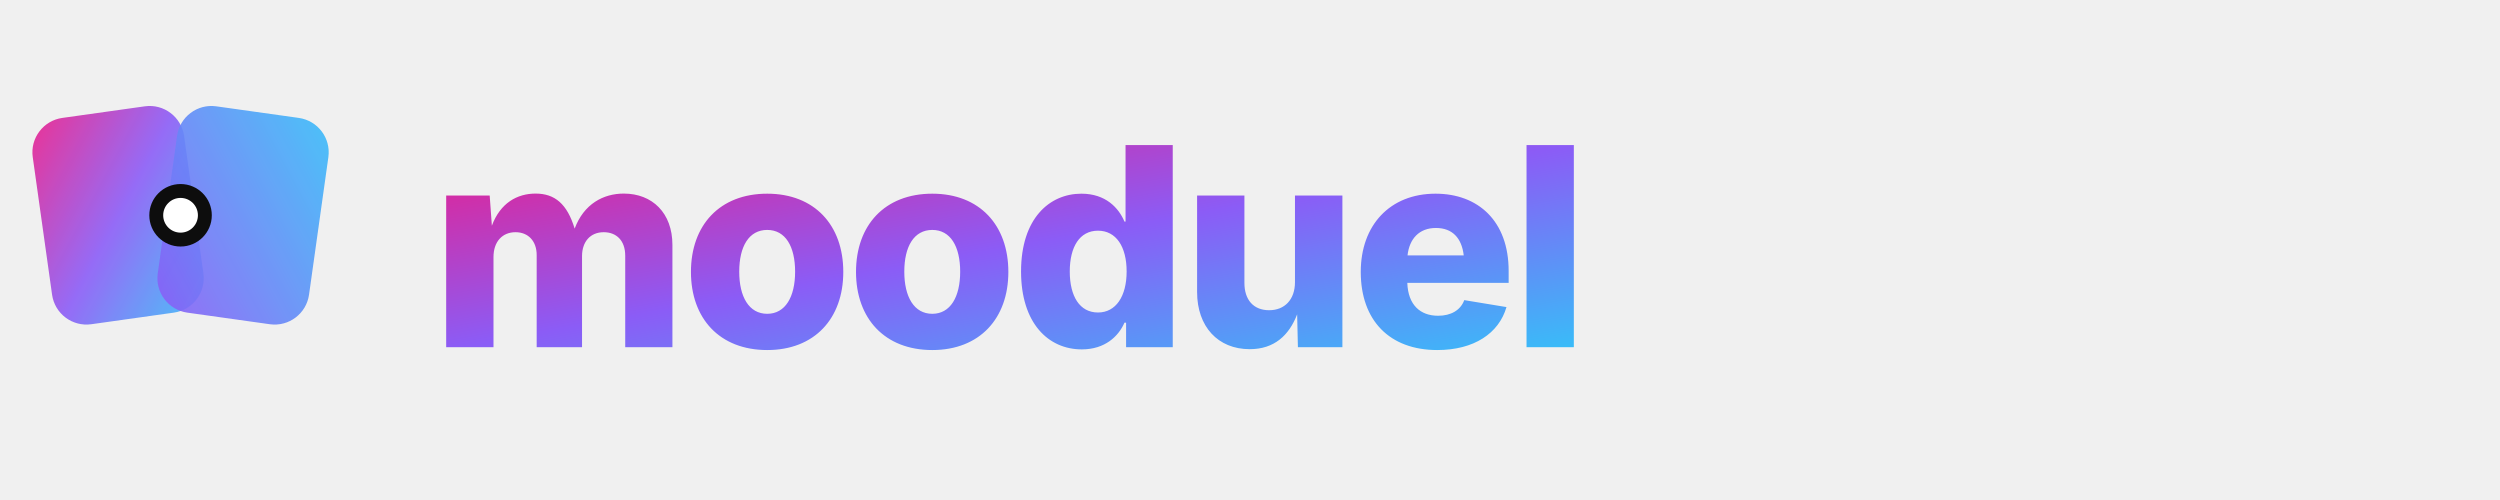
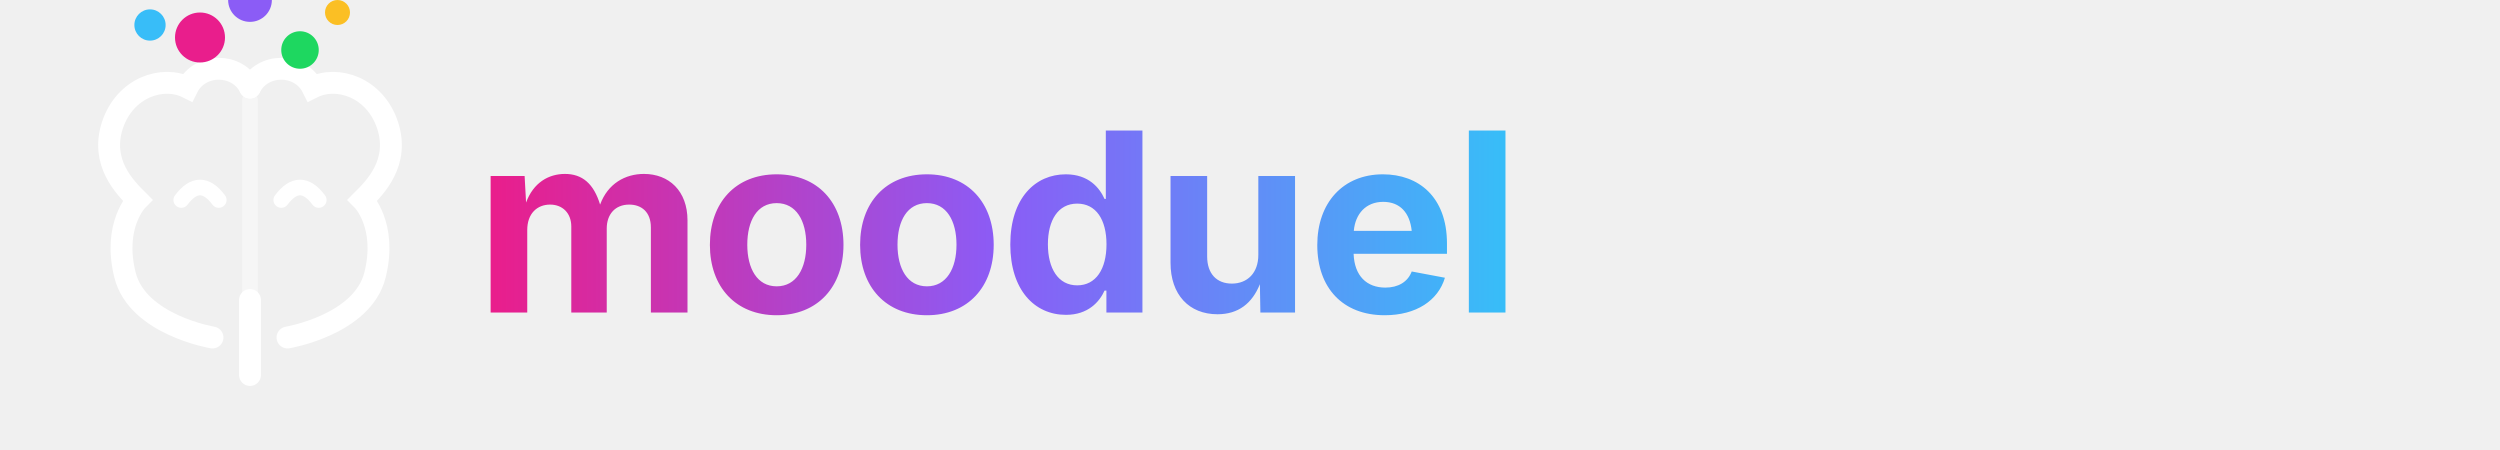
- <svg xmlns="http://www.w3.org/2000/svg" viewBox="0 0 360 72" fill="none">
+ <svg xmlns="http://www.w3.org/2000/svg" viewBox="0 0 400 72" fill="none">
  <defs>
-     <linearGradient id="g1" x1="0%" y1="0%" x2="100%" y2="100%">
+     <linearGradient id="wordmark" x1="0%" y1="0%" x2="100%" y2="0%">
      <stop offset="0%" stop-color="#E91E8C" />
      <stop offset="50%" stop-color="#8B5CF6" />
      <stop offset="100%" stop-color="#38BDF8" />
    </linearGradient>
-     <linearGradient id="g2" x1="100%" y1="0%" x2="0%" y2="100%">
-       <stop offset="0%" stop-color="#38BDF8" />
-       <stop offset="100%" stop-color="#8B5CF6" />
-     </linearGradient>
  </defs>
-   <g transform="translate(2, 8)">
-     <rect x="4" y="8" width="22" height="30" rx="5" fill="url(#g1)" opacity="0.9" transform="rotate(-8, 15, 23)" />
-     <rect x="22" y="8" width="22" height="30" rx="5" fill="url(#g2)" opacity="0.9" transform="rotate(8, 33, 23)" />
-     <circle cx="24" cy="23" r="4.5" fill="#0d0d0d" />
-     <circle cx="24" cy="23" r="2.5" fill="white" />
+   <g transform="translate(6, 6)">
+     <path d="M28 48 C28 48, 16 46, 14 38 C12 30, 16 26, 16 26 C14 24, 10 20, 12 14 C14 8, 20 6, 24 8 C26 4, 32 4, 34 8" stroke="white" stroke-width="3.5" stroke-linecap="round" fill="none" />
+     <path d="M34 8 C36 4, 42 4, 44 8 C48 6, 54 8, 56 14 C58 20, 54 24, 52 26 C52 26, 56 30, 54 38 C52 46, 40 48, 40 48" stroke="white" stroke-width="3.5" stroke-linecap="round" fill="none" />
+     <line x1="34" y1="42" x2="34" y2="54" stroke="white" stroke-width="3.5" stroke-linecap="round" />
+     <line x1="34" y1="10" x2="34" y2="42" stroke="white" stroke-width="2.5" stroke-linecap="round" opacity="0.4" />
+     <path d="M23 26 Q26 22 29 26" stroke="white" stroke-width="2.5" stroke-linecap="round" fill="none" />
+     <path d="M39 26 Q42 22 45 26" stroke="white" stroke-width="2.5" stroke-linecap="round" fill="none" />
+     <circle cx="26" cy="0" r="4" fill="#E91E8C" />
+     <circle cx="42" cy="2" r="3" fill="#1ED760" />
+     <circle cx="34" cy="-6" r="3.5" fill="#8B5CF6" />
+     <circle cx="18" cy="-2" r="2.5" fill="#38BDF8" />
+     <circle cx="48" cy="-4" r="2" fill="#FBBF24" />
+     <circle cx="30" cy="-12" r="2" fill="#FF6B6B" />
+     <circle cx="40" cy="-10" r="1.5" fill="#F97316" />
  </g>
-   <text x="62" y="50" font-family="'Inter', 'Helvetica Neue', sans-serif" font-weight="800" font-size="40" letter-spacing="-1" fill="url(#g1)">
+   <text x="76" y="50" font-family="'Space Grotesk', 'Inter', sans-serif" font-weight="700" font-size="40" letter-spacing="-0.5" fill="url(#wordmark)">
    mooduel
  </text>
</svg>
